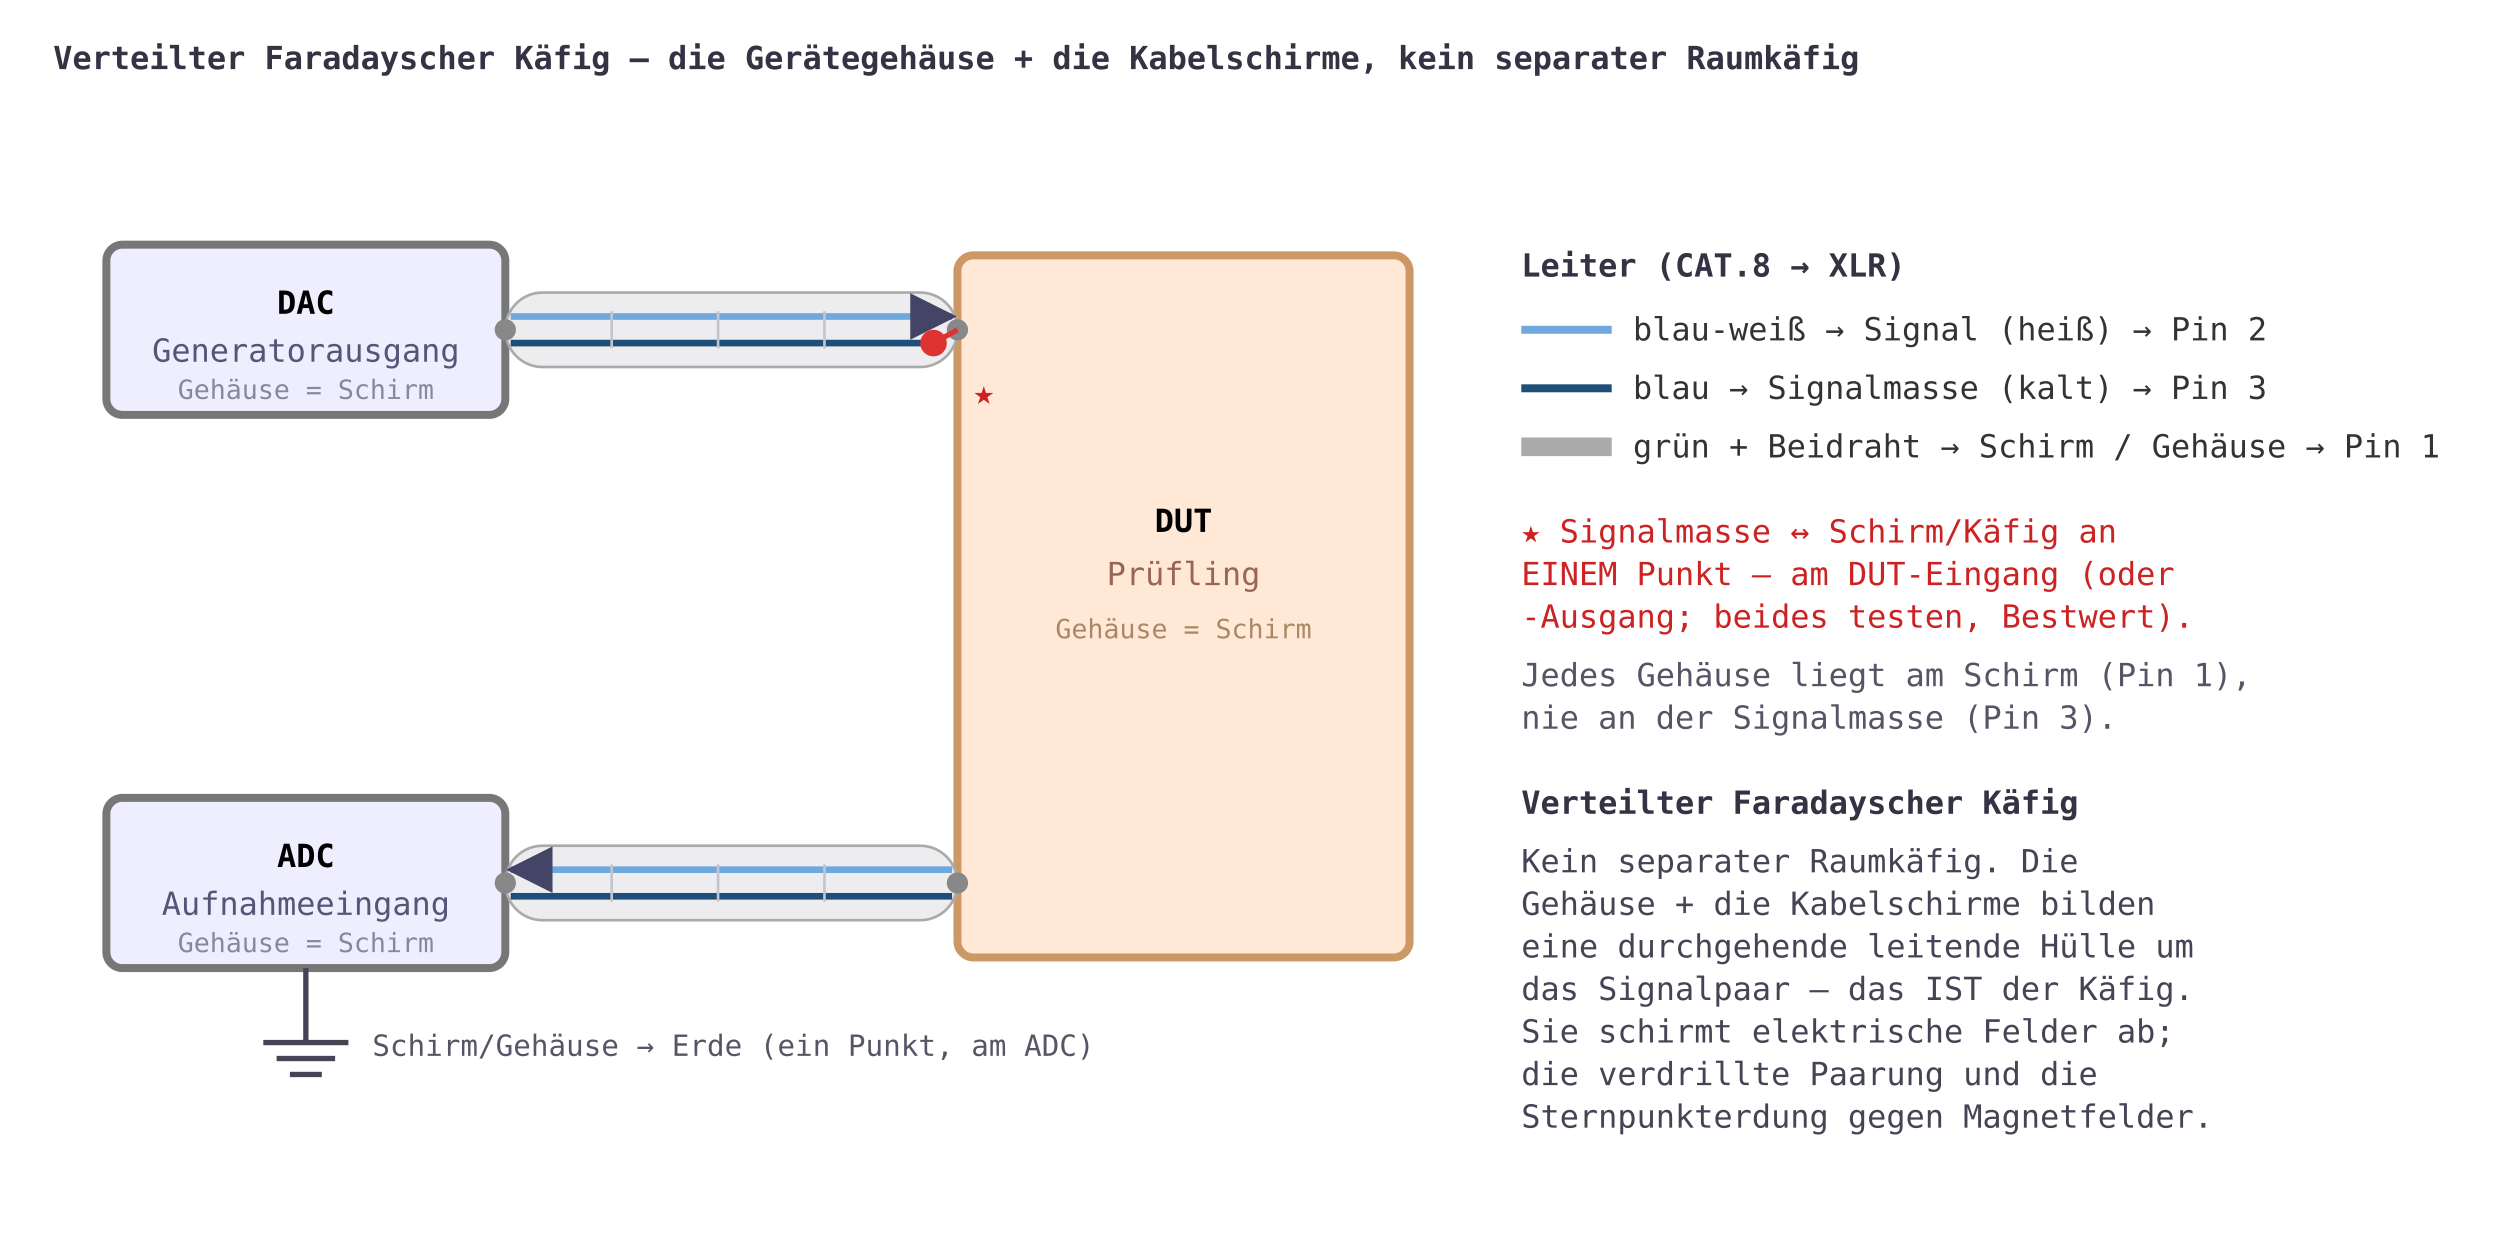
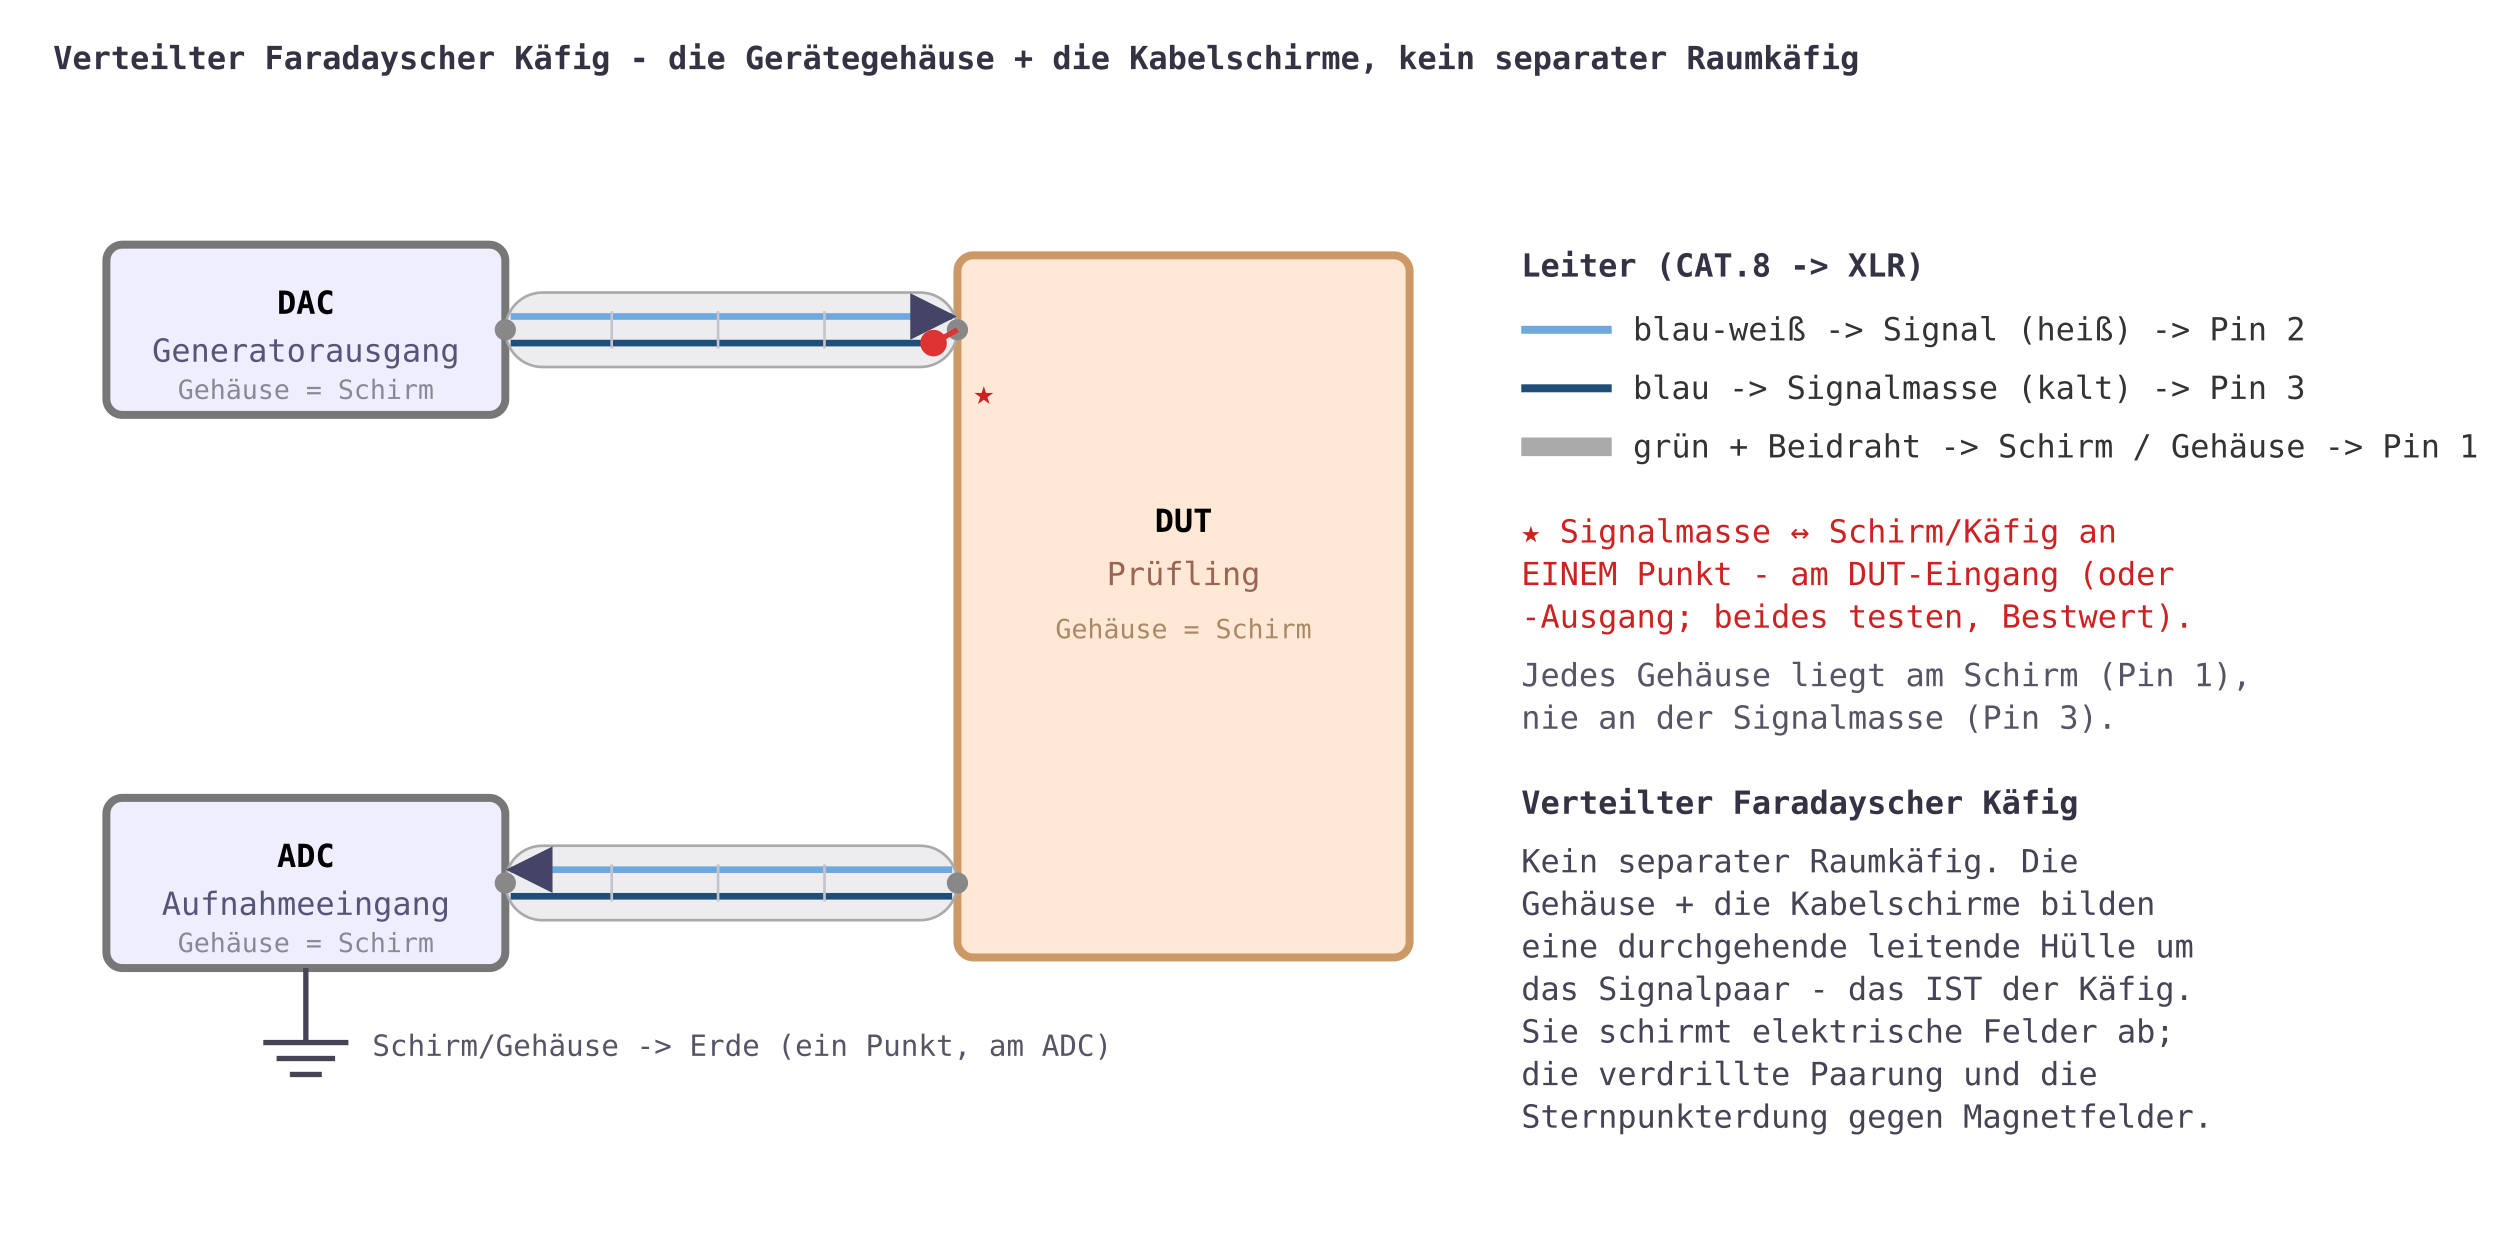
<svg xmlns="http://www.w3.org/2000/svg" viewBox="0 0 940 470" width="100%" font-family="Consolas, Menlo, monospace" font-size="12">
  <defs>
    <marker id="arr" viewBox="0 0 10 10" refX="9" refY="5" markerWidth="7" markerHeight="7" orient="auto">
      <path d="M 0 0 L 10 5 L 0 10 z" fill="#446" />
    </marker>
  </defs>
-   <text x="20" y="26" font-weight="bold" fill="#334">Verteilter Faradayscher Käfig — die Gerätegehäuse + die Kabelschirme, kein separater Raumkäfig</text>
+   <text x="20" y="26" font-weight="bold" fill="#334">Verteilter Faradayscher Käfig - die Gerätegehäuse + die Kabelschirme, kein separater Raumkäfig</text>
  <rect x="40" y="92" width="150" height="64" rx="6" fill="#eef" stroke="#777" stroke-width="3" />
  <text x="115" y="118" text-anchor="middle" font-weight="bold">DAC</text>
  <text x="115" y="136" text-anchor="middle" fill="#557">Generatorausgang</text>
  <text x="115" y="150" text-anchor="middle" fill="#889" font-size="10">Gehäuse = Schirm</text>
  <rect x="40" y="300" width="150" height="64" rx="6" fill="#eef" stroke="#777" stroke-width="3" />
  <text x="115" y="326" text-anchor="middle" font-weight="bold">ADC</text>
  <text x="115" y="344" text-anchor="middle" fill="#557">Aufnahmeeingang</text>
  <text x="115" y="358" text-anchor="middle" fill="#889" font-size="10">Gehäuse = Schirm</text>
  <rect x="360" y="96" width="170" height="264" rx="6" fill="#ffe9d6" stroke="#c96" stroke-width="3" />
  <text x="445" y="200" text-anchor="middle" font-weight="bold">DUT</text>
  <text x="445" y="220" text-anchor="middle" fill="#965">Prüfling</text>
  <text x="445" y="240" text-anchor="middle" fill="#a86" font-size="10">Gehäuse = Schirm</text>
  <rect x="190" y="110" width="170" height="28" rx="14" fill="#ededf0" stroke="#aaa" />
  <line x1="192" y1="119" x2="358" y2="119" stroke="#6fa8dc" stroke-width="2.5" marker-end="url(#arr)" />
  <line x1="192" y1="129" x2="351" y2="129" stroke="#1f4e79" stroke-width="2.5" />
  <g stroke="#c4c4cc" stroke-width="1">
    <line x1="230" y1="117" x2="230" y2="131" />
    <line x1="270" y1="117" x2="270" y2="131" />
    <line x1="310" y1="117" x2="310" y2="131" />
  </g>
  <rect x="190" y="318" width="170" height="28" rx="14" fill="#ededf0" stroke="#aaa" />
  <line x1="358" y1="327" x2="192" y2="327" stroke="#6fa8dc" stroke-width="2.5" marker-end="url(#arr)" />
  <line x1="358" y1="337" x2="192" y2="337" stroke="#1f4e79" stroke-width="2.5" />
  <g stroke="#c4c4cc" stroke-width="1">
    <line x1="230" y1="325" x2="230" y2="339" />
    <line x1="270" y1="325" x2="270" y2="339" />
    <line x1="310" y1="325" x2="310" y2="339" />
  </g>
  <circle cx="190" cy="124" r="4" fill="#888" />
  <circle cx="360" cy="124" r="4" fill="#888" />
  <circle cx="190" cy="332" r="4" fill="#888" />
  <circle cx="360" cy="332" r="4" fill="#888" />
  <line x1="351" y1="129" x2="360" y2="124" stroke="#d33" stroke-width="2" />
  <circle cx="351" cy="129" r="5" fill="#d33" />
  <text x="366" y="152" fill="#c22" font-weight="bold" font-size="13">★</text>
  <line x1="115" y1="364" x2="115" y2="392" stroke="#445" stroke-width="2" />
  <line x1="99" y1="392" x2="131" y2="392" stroke="#445" stroke-width="2" />
  <line x1="104" y1="398" x2="126" y2="398" stroke="#445" stroke-width="2" />
  <line x1="109" y1="404" x2="121" y2="404" stroke="#445" stroke-width="2" />
-   <text x="140" y="397" fill="#556" font-size="11">Schirm/Gehäuse → Erde (ein Punkt, am ADC)</text>
-   <text x="572" y="104" font-weight="bold" fill="#334">Leiter (CAT.8 → XLR)</text>
+   <text x="140" y="397" fill="#556" font-size="11">Schirm/Gehäuse -&gt; Erde (ein Punkt, am ADC)</text>
+   <text x="572" y="104" font-weight="bold" fill="#334">Leiter (CAT.8 -&gt; XLR)</text>
  <line x1="572" y1="124" x2="606" y2="124" stroke="#6fa8dc" stroke-width="3" />
-   <text x="614" y="128" fill="#333">blau-weiß → Signal (heiß) → Pin 2</text>
+   <text x="614" y="128" fill="#333">blau-weiß -&gt; Signal (heiß) -&gt; Pin 2</text>
  <line x1="572" y1="146" x2="606" y2="146" stroke="#1f4e79" stroke-width="3" />
-   <text x="614" y="150" fill="#333">blau → Signalmasse (kalt) → Pin 3</text>
+   <text x="614" y="150" fill="#333">blau -&gt; Signalmasse (kalt) -&gt; Pin 3</text>
  <line x1="572" y1="168" x2="606" y2="168" stroke="#aaa" stroke-width="7" />
-   <text x="614" y="172" fill="#333">grün + Beidraht → Schirm / Gehäuse → Pin 1</text>
+   <text x="614" y="172" fill="#333">grün + Beidraht -&gt; Schirm / Gehäuse -&gt; Pin 1</text>
  <text x="572" y="204" fill="#c22">
    <tspan font-weight="bold">★</tspan> Signalmasse ↔ Schirm/Käfig an</text>
-   <text x="572" y="220" fill="#c22">EINEM Punkt — am DUT-Eingang (oder</text>
+   <text x="572" y="220" fill="#c22">EINEM Punkt - am DUT-Eingang (oder</text>
  <text x="572" y="236" fill="#c22">-Ausgang; beides testen, Bestwert).</text>
  <text x="572" y="258" fill="#556">Jedes Gehäuse liegt am Schirm (Pin 1),</text>
  <text x="572" y="274" fill="#556">nie an der Signalmasse (Pin 3).</text>
  <text x="572" y="306" font-weight="bold" fill="#334">Verteilter Faradayscher Käfig</text>
  <text x="572" y="328" fill="#445">Kein separater Raumkäfig. Die</text>
  <text x="572" y="344" fill="#445">Gehäuse + die Kabelschirme bilden</text>
  <text x="572" y="360" fill="#445">eine durchgehende leitende Hülle um</text>
-   <text x="572" y="376" fill="#445">das Signalpaar — das IST der Käfig.</text>
+   <text x="572" y="376" fill="#445">das Signalpaar - das IST der Käfig.</text>
  <text x="572" y="392" fill="#445">Sie schirmt elektrische Felder ab;</text>
  <text x="572" y="408" fill="#445">die verdrillte Paarung und die</text>
  <text x="572" y="424" fill="#445">Sternpunkterdung gegen Magnetfelder.</text>
</svg>
